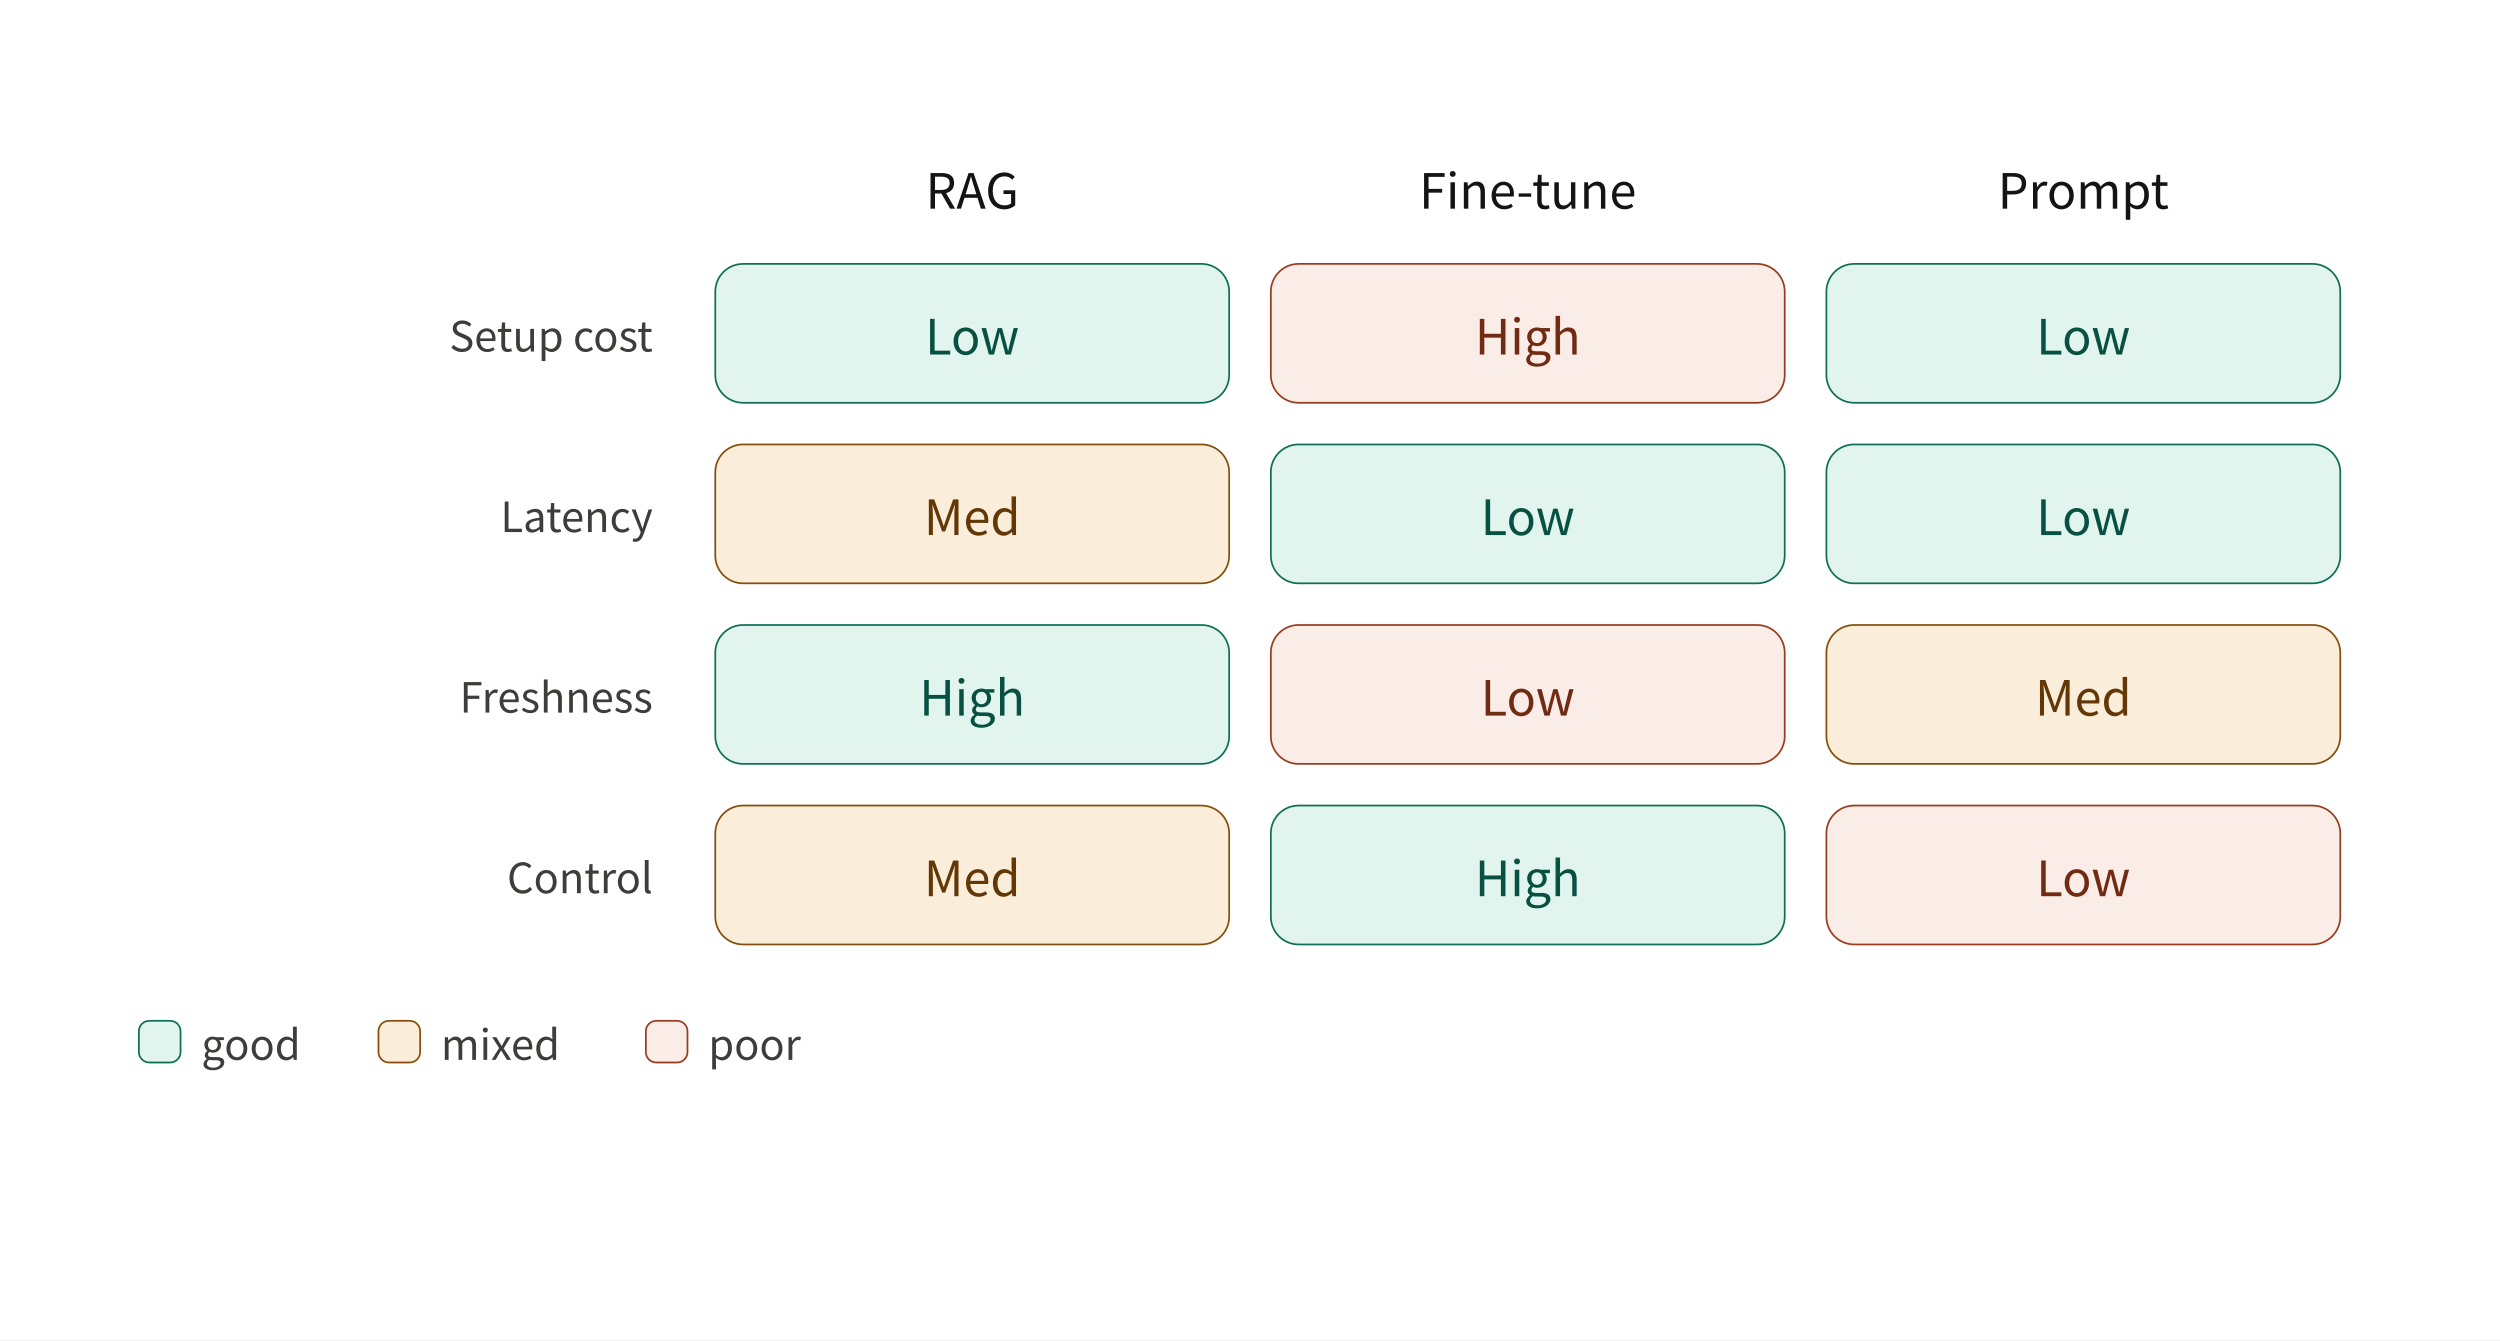
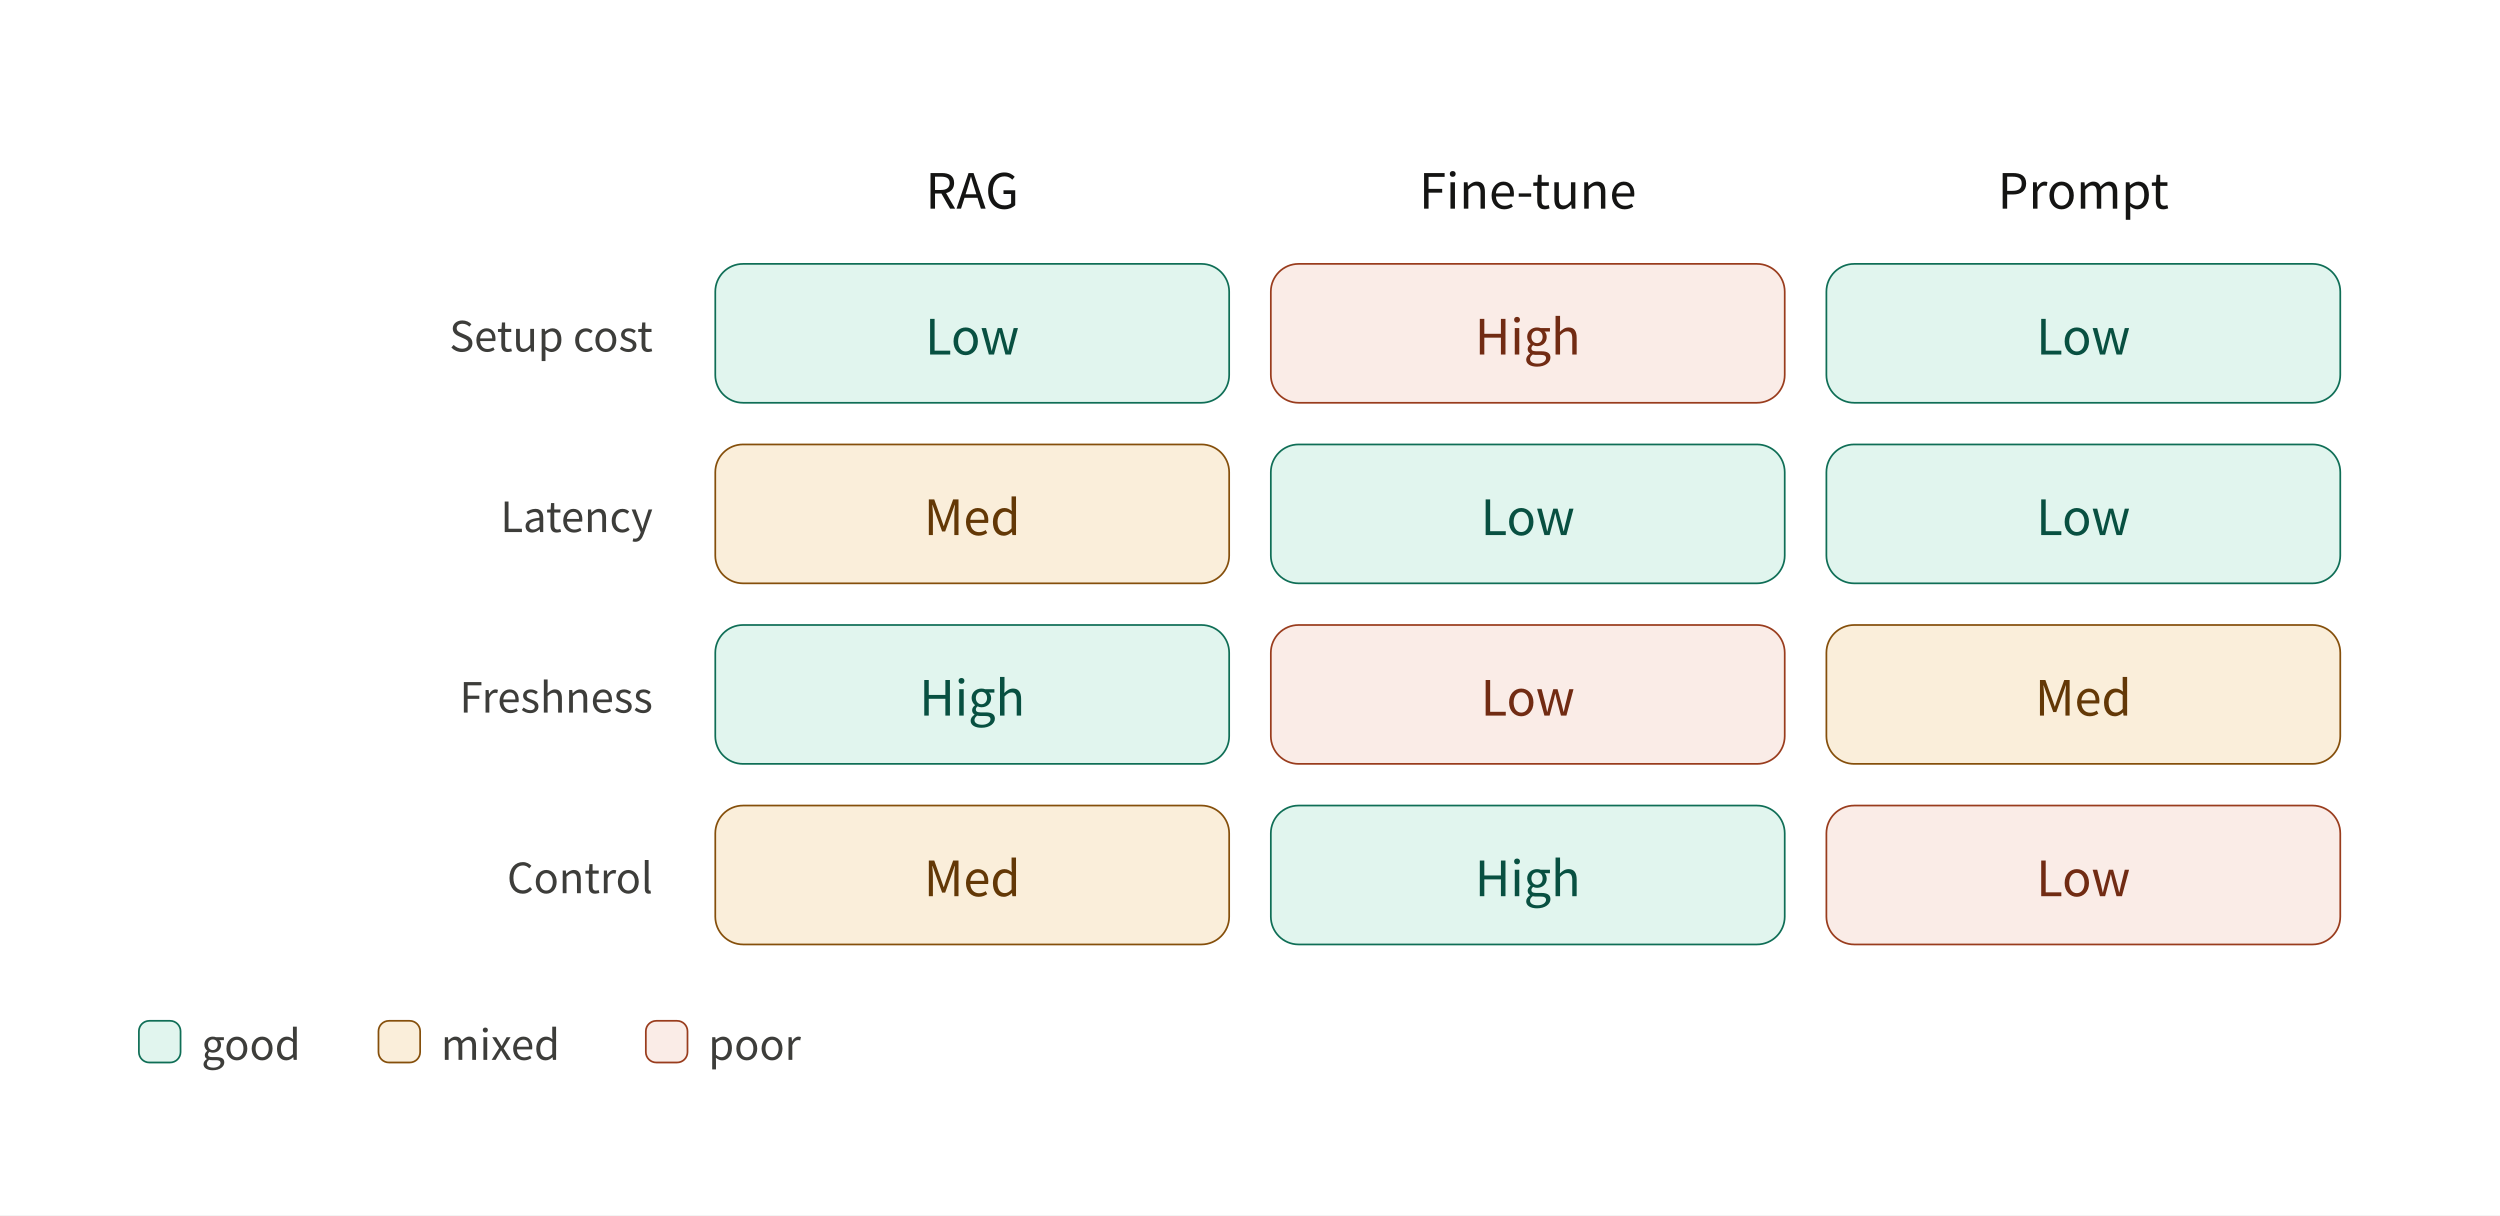
- <svg xmlns="http://www.w3.org/2000/svg" viewBox="0 0 720 386" width="720" height="386" role="img">
+ <svg xmlns="http://www.w3.org/2000/svg" viewBox="0 0 720 350" width="720" height="350" role="img">
  <style>text { font-family: 'Anthropic Sans', -apple-system, BlinkMacSystemFont, 'Segoe UI', 'PingFang SC', 'Microsoft YaHei', 'Hiragino Sans GB', 'Noto Sans CJK SC', sans-serif; }</style>
  <defs>
    <marker id="arrow" viewBox="0 0 10 10" refX="8" refY="5" markerWidth="6" markerHeight="6" orient="auto-start-reverse">
      <path d="M2 1L8 5L2 9" fill="none" stroke="context-stroke" stroke-width="1.5" stroke-linecap="round" stroke-linejoin="round" />
    </marker>
  </defs>
-   <rect width="720" height="386" fill="#FFFFFF" />
+   <rect x="0" y="0" width="720" height="350" fill="#FFFFFF" />
  <rect x="206" y="76" width="148" height="40" rx="8" fill="#E1F5EE" stroke="#0F6E56" stroke-width="0.5" />
  <rect x="366" y="76" width="148" height="40" rx="8" fill="#FAECE7" stroke="#993C1D" stroke-width="0.5" />
  <rect x="526" y="76" width="148" height="40" rx="8" fill="#E1F5EE" stroke="#0F6E56" stroke-width="0.5" />
  <rect x="206" y="128" width="148" height="40" rx="8" fill="#FAEEDA" stroke="#854F0B" stroke-width="0.5" />
  <rect x="366" y="128" width="148" height="40" rx="8" fill="#E1F5EE" stroke="#0F6E56" stroke-width="0.5" />
  <rect x="526" y="128" width="148" height="40" rx="8" fill="#E1F5EE" stroke="#0F6E56" stroke-width="0.5" />
  <rect x="206" y="180" width="148" height="40" rx="8" fill="#E1F5EE" stroke="#0F6E56" stroke-width="0.5" />
  <rect x="366" y="180" width="148" height="40" rx="8" fill="#FAECE7" stroke="#993C1D" stroke-width="0.5" />
  <rect x="526" y="180" width="148" height="40" rx="8" fill="#FAEEDA" stroke="#854F0B" stroke-width="0.5" />
  <rect x="206" y="232" width="148" height="40" rx="8" fill="#FAEEDA" stroke="#854F0B" stroke-width="0.5" />
  <rect x="366" y="232" width="148" height="40" rx="8" fill="#E1F5EE" stroke="#0F6E56" stroke-width="0.5" />
  <rect x="526" y="232" width="148" height="40" rx="8" fill="#FAECE7" stroke="#993C1D" stroke-width="0.5" />
  <text x="280" y="96" text-anchor="middle" dominant-baseline="central" font-size="14" font-weight="500" fill="#085041">Low</text>
  <text x="440" y="96" text-anchor="middle" dominant-baseline="central" font-size="14" font-weight="500" fill="#712B13">High</text>
  <text x="600" y="96" text-anchor="middle" dominant-baseline="central" font-size="14" font-weight="500" fill="#085041">Low</text>
  <text x="280" y="148" text-anchor="middle" dominant-baseline="central" font-size="14" font-weight="500" fill="#633806">Med</text>
  <text x="440" y="148" text-anchor="middle" dominant-baseline="central" font-size="14" font-weight="500" fill="#085041">Low</text>
  <text x="600" y="148" text-anchor="middle" dominant-baseline="central" font-size="14" font-weight="500" fill="#085041">Low</text>
  <text x="280" y="200" text-anchor="middle" dominant-baseline="central" font-size="14" font-weight="500" fill="#085041">High</text>
  <text x="440" y="200" text-anchor="middle" dominant-baseline="central" font-size="14" font-weight="500" fill="#712B13">Low</text>
  <text x="600" y="200" text-anchor="middle" dominant-baseline="central" font-size="14" font-weight="500" fill="#633806">Med</text>
  <text x="280" y="252" text-anchor="middle" dominant-baseline="central" font-size="14" font-weight="500" fill="#633806">Med</text>
  <text x="440" y="252" text-anchor="middle" dominant-baseline="central" font-size="14" font-weight="500" fill="#085041">High</text>
  <text x="600" y="252" text-anchor="middle" dominant-baseline="central" font-size="14" font-weight="500" fill="#712B13">Low</text>
  <text x="280" y="54" text-anchor="middle" dominant-baseline="central" font-size="14" font-weight="500" fill="#141413">RAG</text>
  <text x="440" y="54" text-anchor="middle" dominant-baseline="central" font-size="14" font-weight="500" fill="#141413">Fine-tune</text>
  <text x="600" y="54" text-anchor="middle" dominant-baseline="central" font-size="14" font-weight="500" fill="#141413">Prompt</text>
  <text x="188" y="96" text-anchor="end" dominant-baseline="central" font-size="12" fill="#3D3D3A">Setup cost</text>
  <text x="188" y="148" text-anchor="end" dominant-baseline="central" font-size="12" fill="#3D3D3A">Latency</text>
  <text x="188" y="200" text-anchor="end" dominant-baseline="central" font-size="12" fill="#3D3D3A">Freshness</text>
  <text x="188" y="252" text-anchor="end" dominant-baseline="central" font-size="12" fill="#3D3D3A">Control</text>
  <rect x="40" y="294" width="12" height="12" rx="3" fill="#E1F5EE" stroke="#0F6E56" stroke-width="0.5" />
  <text x="58" y="300" dominant-baseline="central" font-size="12" fill="#3D3D3A">good</text>
  <rect x="109" y="294" width="12" height="12" rx="3" fill="#FAEEDA" stroke="#854F0B" stroke-width="0.5" />
  <text x="127" y="300" dominant-baseline="central" font-size="12" fill="#3D3D3A">mixed</text>
  <rect x="186" y="294" width="12" height="12" rx="3" fill="#FAECE7" stroke="#993C1D" stroke-width="0.5" />
  <text x="204" y="300" dominant-baseline="central" font-size="12" fill="#3D3D3A">poor</text>
</svg>
